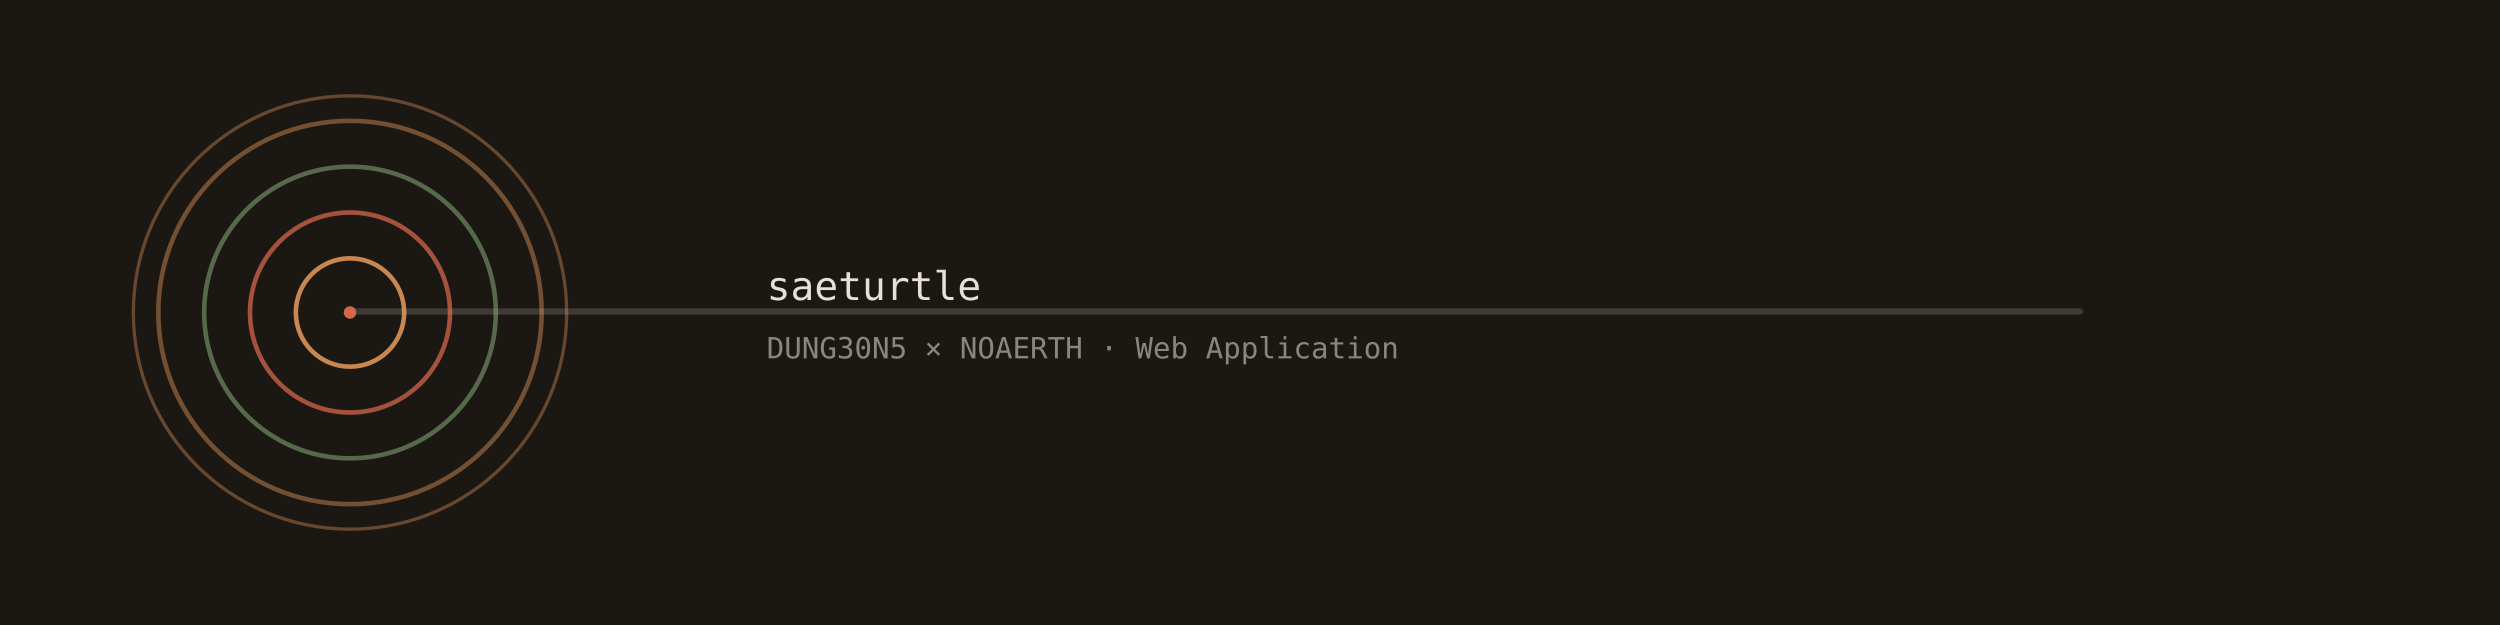
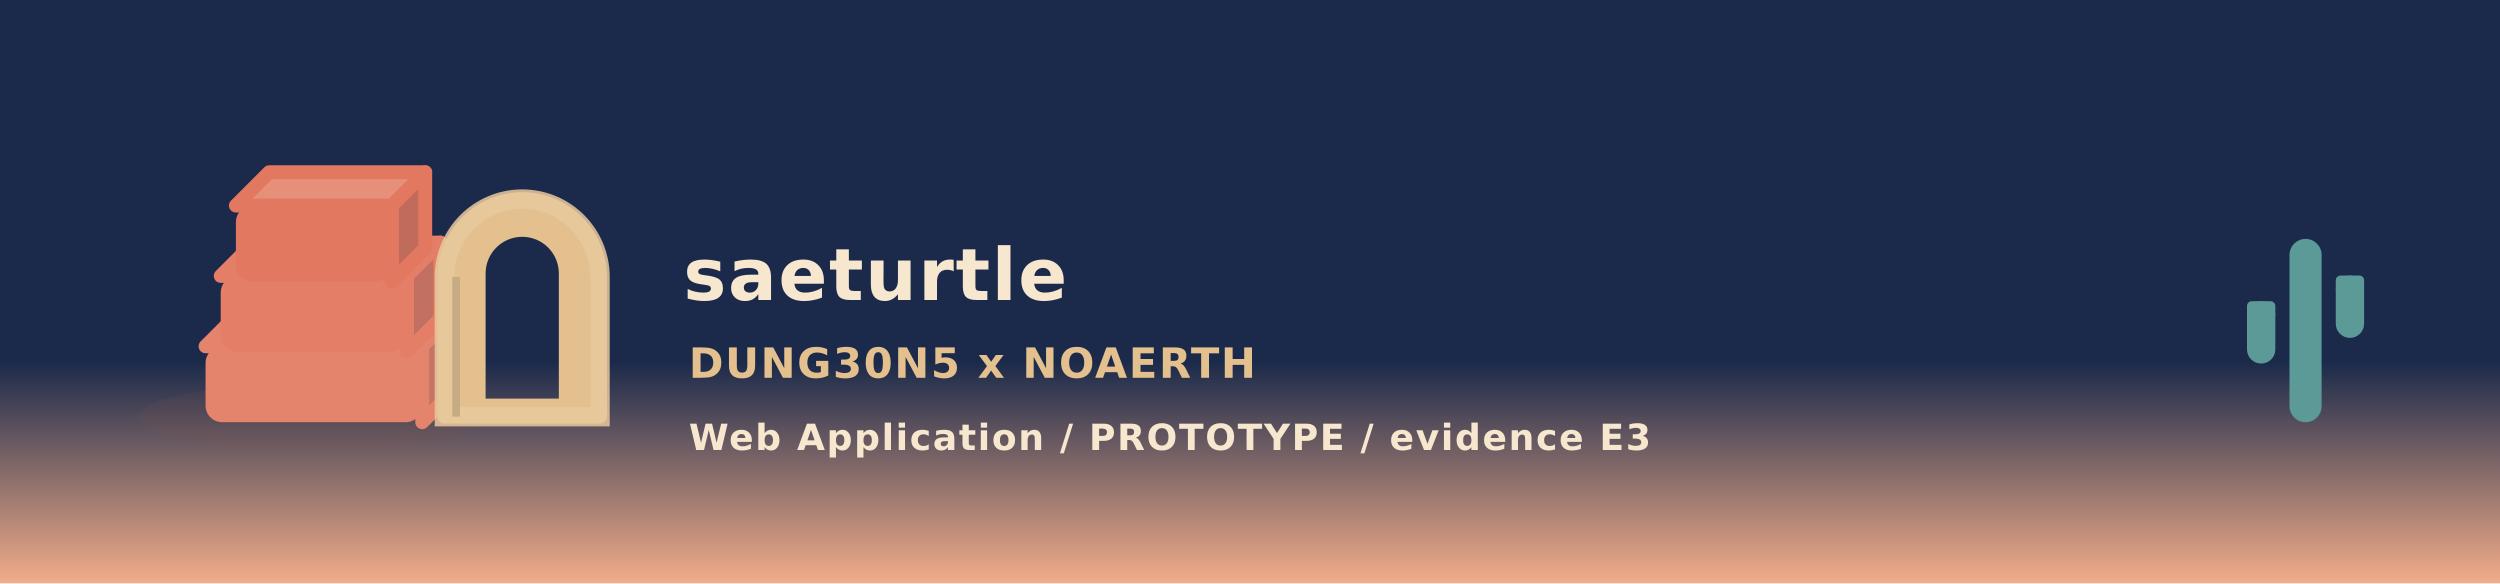
- <svg xmlns="http://www.w3.org/2000/svg" viewBox="0 0 1200 300" width="1200" height="300" role="img" aria-label="saeturtle identity object">
-   <rect width="1200" height="300" fill="#1b1712" />
-   <defs>
-     <linearGradient id="gft" x1="0" y1="0" x2="1" y2="1">
-       <stop offset="0%" stop-color="#f4a261" />
-       <stop offset="100%" stop-color="#e76f51" />
-     </linearGradient>
-   </defs>
-   <rect x="168.00" y="148.00" width="832.00" height="3.00" rx="2.00" fill="rgba(253,246,233,0.160)" opacity="1.00" />
-   <circle cx="168.00" cy="150.00" r="26.00" fill="none" stroke="rgba(244,162,97,0.800)" stroke-width="2.20" opacity="1.00" />
-   <circle cx="168.00" cy="150.00" r="48.00" fill="none" stroke="rgba(231,111,81,0.670)" stroke-width="2.20" opacity="1.00" />
-   <circle cx="168.00" cy="150.00" r="70.00" fill="none" stroke="rgba(138,177,125,0.540)" stroke-width="2.20" opacity="1.00" />
-   <circle cx="168.00" cy="150.00" r="92.00" fill="none" stroke="rgba(244,162,97,0.410)" stroke-width="2.20" opacity="1.00" />
+ <svg xmlns="http://www.w3.org/2000/svg" width="900" height="210" viewBox="0 0 900 210" role="img" aria-label="saeturtle - identity object">
+   <linearGradient id="skyf" x1="0" y1="0" x2="0" y2="1">
+     <stop offset="0" stop-color="#1b2a4a" />
+     <stop offset="0.62" stop-color="#1b2a4a" />
+     <stop offset="1" stop-color="#f3ad8a" />
+   </linearGradient>
+   <rect width="900" height="210" fill="url(#skyf)" />
+   <rect x="0" y="352" width="900" height="-142" fill="#e3c08d" />
+   <rect x="0" y="352" width="900" height="3" fill="#e6c596" />
+   <ellipse cx="112" cy="150" rx="62" ry="12" fill="rgba(138,90,68,0.11)" />
  <g>
-     <circle cx="168.00" cy="150.00" r="104.00" fill="none" stroke="rgba(244,162,97,0.350)" stroke-width="1.60" opacity="1.00" />
-     <animate attributeName="opacity" values="0.25;1.0;0.25" dur="12.3s" begin="0s" repeatCount="indefinite" />
+     <path d="M74,124.67 L152,124.67 L164,112.67 L86,112.67 Z" fill="#e99a82" stroke="#e5846c" stroke-width="5" stroke-linejoin="round" />
+     <path d="M152,124.67 L164,112.67 L164,140 L152,152 Z" fill="#c37566" stroke="#e5846c" stroke-width="5" stroke-linejoin="round" />
+     <rect x="74" y="124.67" width="78" height="27.33" rx="6" fill="#e5846c" />
+     <path d="M79.46,99.33 L146.54,99.33 L158.54,87.33 L91.46,87.33 Z" fill="#e8957d" stroke="#e47e66" stroke-width="5" stroke-linejoin="round" />
+     <path d="M146.54,99.33 L158.54,87.33 L158.54,114.67 L146.54,126.67 Z" fill="#c27061" stroke="#e47e66" stroke-width="5" stroke-linejoin="round" />
+     <rect x="79.46" y="99.33" width="67.08" height="27.33" rx="6" fill="#e47e66" />
+     <path d="M84.92,74 L141.08,74 L153.08,62 L96.92,62 Z" fill="#e79079" stroke="#e37861" stroke-width="5" stroke-linejoin="round" />
+     <path d="M141.08,74 L153.08,62 L153.08,89.33 L141.08,101.33 Z" fill="#c16b5d" stroke="#e37861" stroke-width="5" stroke-linejoin="round" />
+     <rect x="84.92" y="74" width="56.16" height="27.33" rx="6" fill="#e37861" />
+     <animate attributeName="opacity" values="0.72;1;0.72" dur="6s" begin="0s" repeatCount="indefinite" />
  </g>
-   <circle cx="168" cy="150" r="3" fill="rgba(231,111,81,0.900)">
-     <animate attributeName="opacity" values="0.35;0.95;0.35" dur="12.3s" begin="0s" repeatCount="indefinite" />
-   </circle>
-   <text x="368" y="144" font-family="ui-monospace,Menlo,monospace" font-size="19" fill="rgba(253,246,233,0.900)">saeturtle</text>
-   <text x="368" y="172" font-family="ui-monospace,Menlo,monospace" font-size="14" fill="rgba(253,246,233,0.500)">DUNG30N5 × NOAERTH · Web Application</text>
+   <path d="M160,150 L160,99.68 A28,28 0 0 1 216,99.68 L216,150 Z M172.32,146 L172.32,98.43 A15.68,15.68 0 0 1 203.68,98.43 L203.68,146 Z" fill="#e3c08d" fill-rule="evenodd" stroke="#e3c08d" stroke-width="5" stroke-linejoin="round" />
+   <path d="M160,150 L160,99.68 A28,28 0 0 1 216,99.68 L216,150 Z" fill="none" stroke="#e8c99d" stroke-width="7" stroke-linecap="round" opacity="0.85" />
+   <rect x="162.8" y="99.68" width="2.8" height="50.32" fill="#c7ab84" />
+   <text x="246" y="108" font-family="Verdana,DejaVu Sans,sans-serif" font-size="26" font-weight="700" letter-spacing="0.6" fill="#f6e7ce" text-anchor="start">saeturtle</text>
+   <text x="248" y="136" font-family="Verdana,DejaVu Sans,sans-serif" font-size="15" font-weight="700" letter-spacing="0.6" fill="#e3c08d" text-anchor="start">DUNG30N5 x NOAERTH</text>
+   <text x="248" y="162" font-family="Verdana,DejaVu Sans,sans-serif" font-size="13" font-weight="700" letter-spacing="0.6" fill="#f6e7ce" text-anchor="start">Web Application  /  PROTOTYPE  /  evidence E3</text>
+   <rect x="824.22" y="86" width="11.56" height="66" rx="5.78" fill="#5b9a97" />
+   <rect x="808.92" y="108.44" width="10.2" height="22.44" rx="5.1" fill="#5b9a97" />
+   <rect x="808.92" y="108.44" width="10.2" height="6.6" rx="1.7" fill="#5b9a97" />
+   <rect x="840.88" y="99.2" width="10.2" height="22.44" rx="5.1" fill="#5b9a97" />
+   <rect x="840.88" y="99.2" width="10.2" height="6.6" rx="1.7" fill="#5b9a97" />
</svg>
